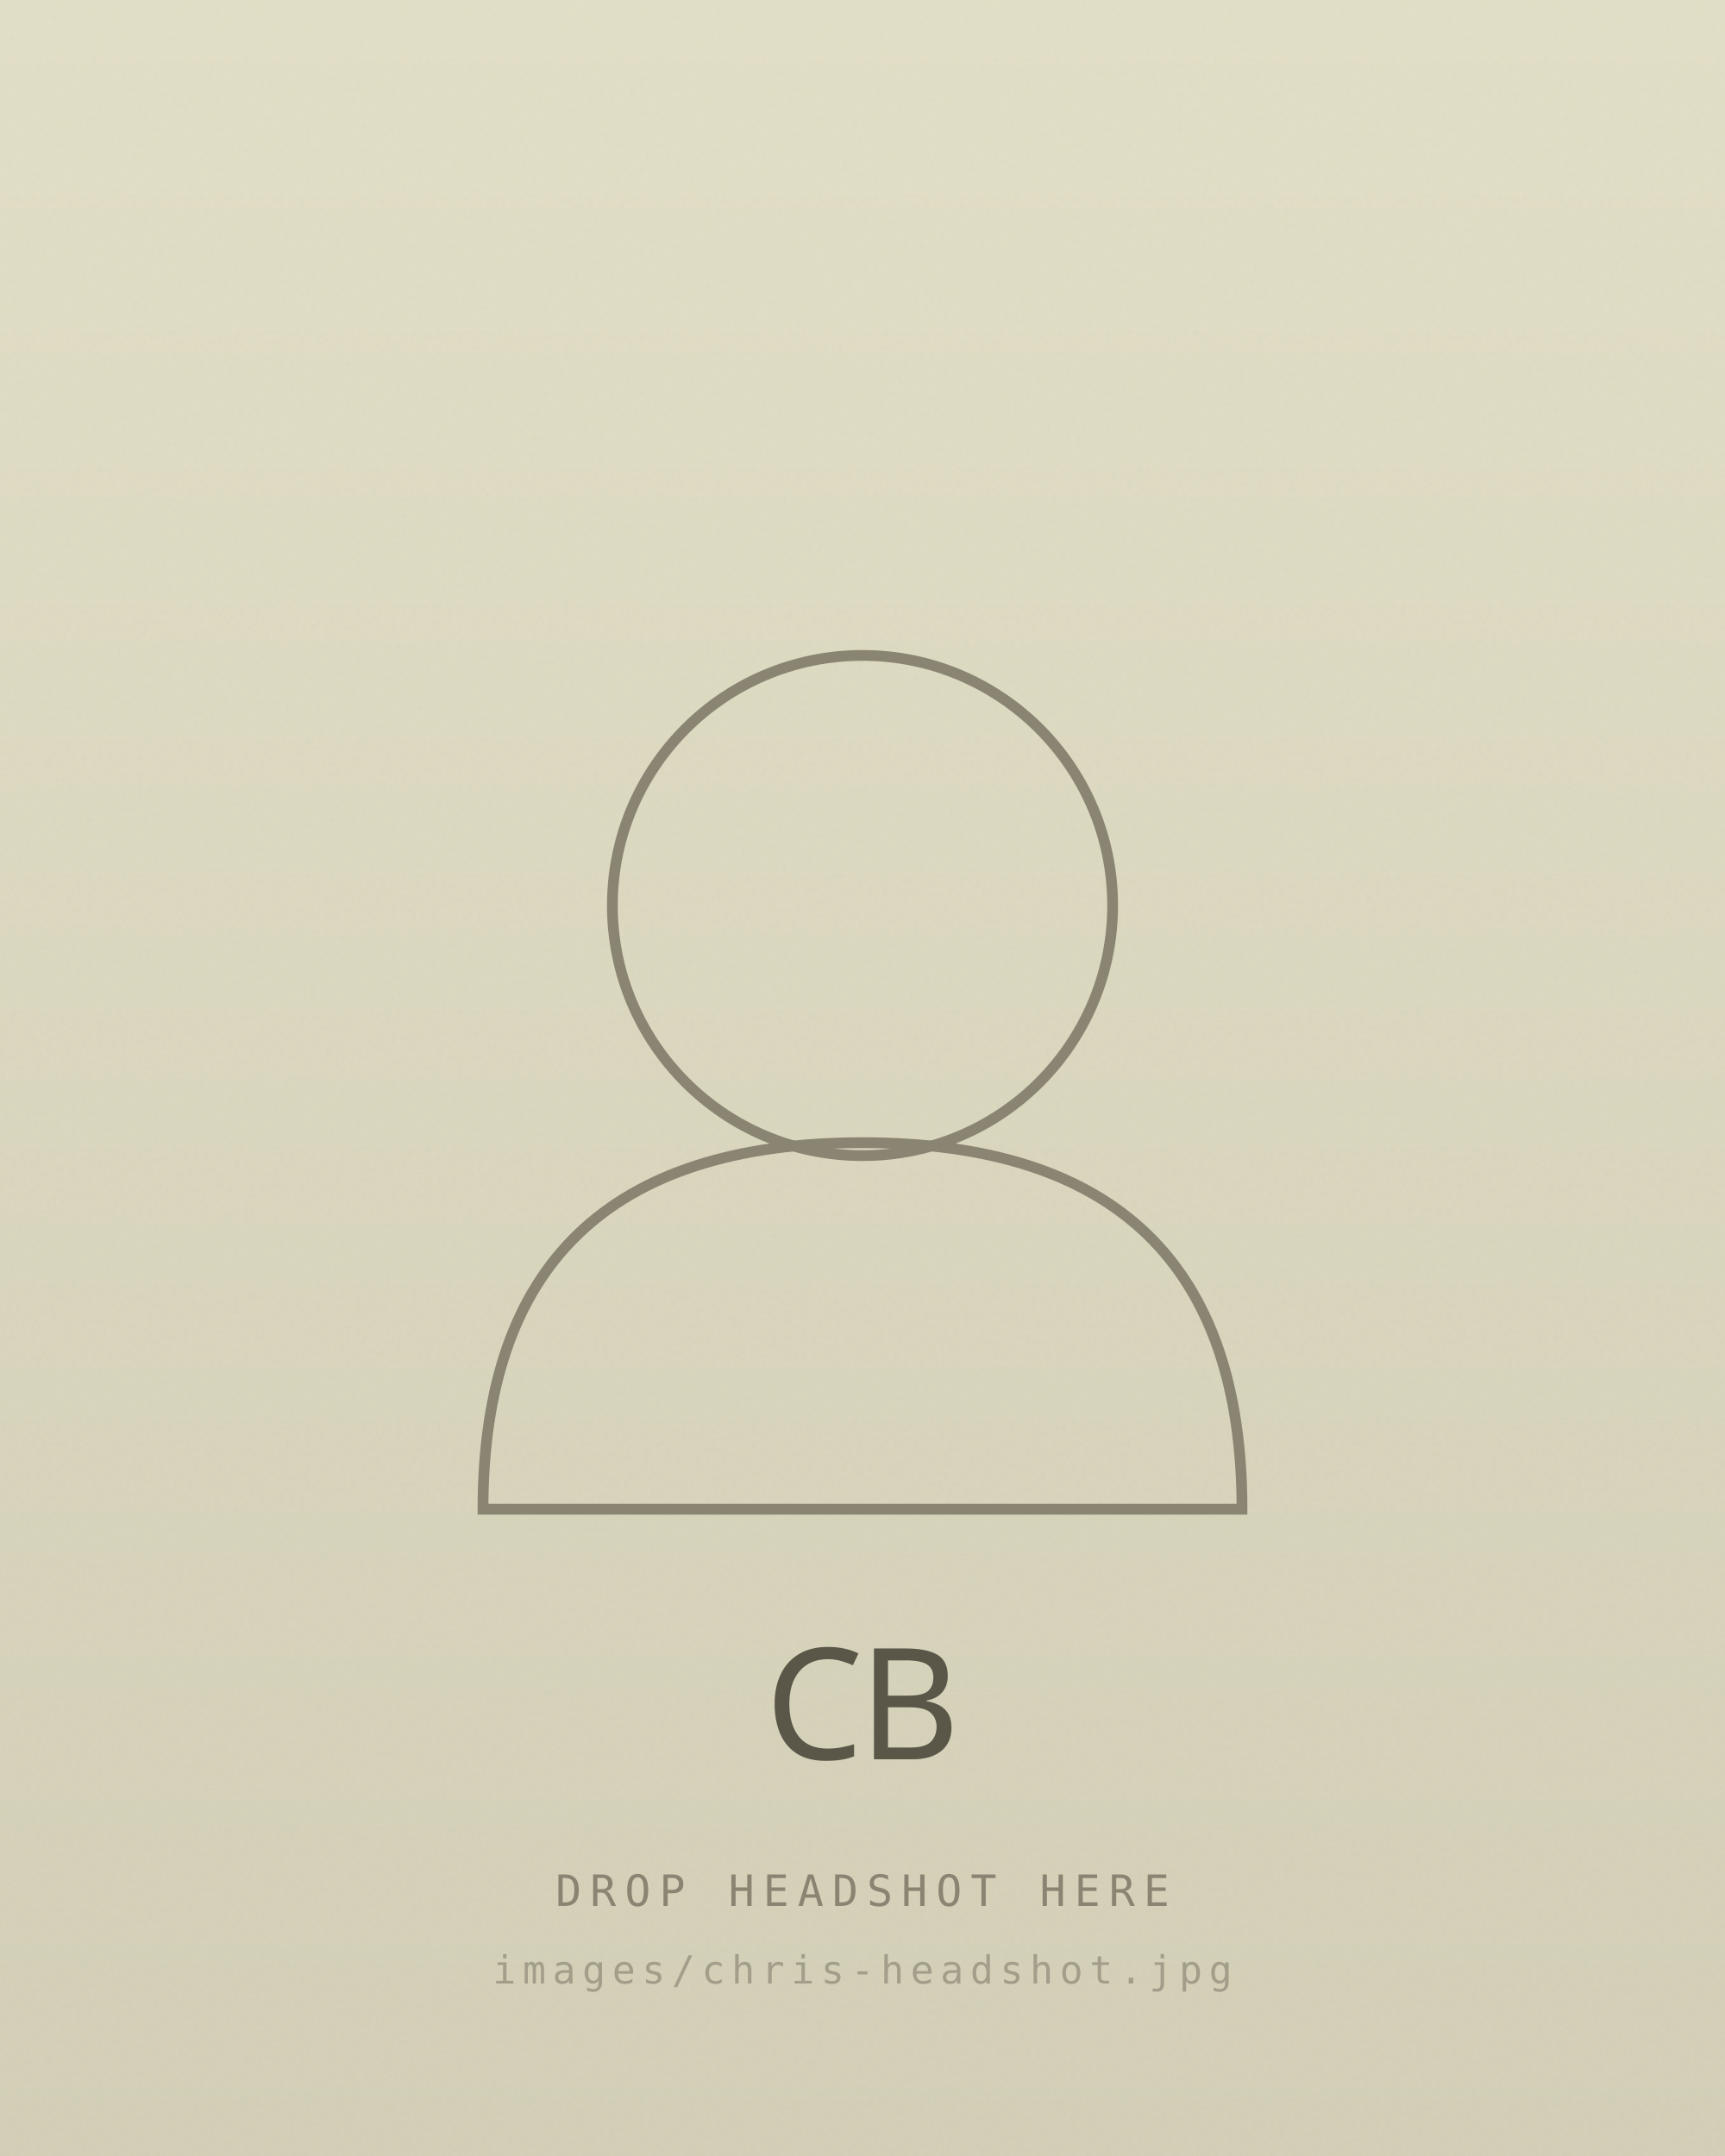
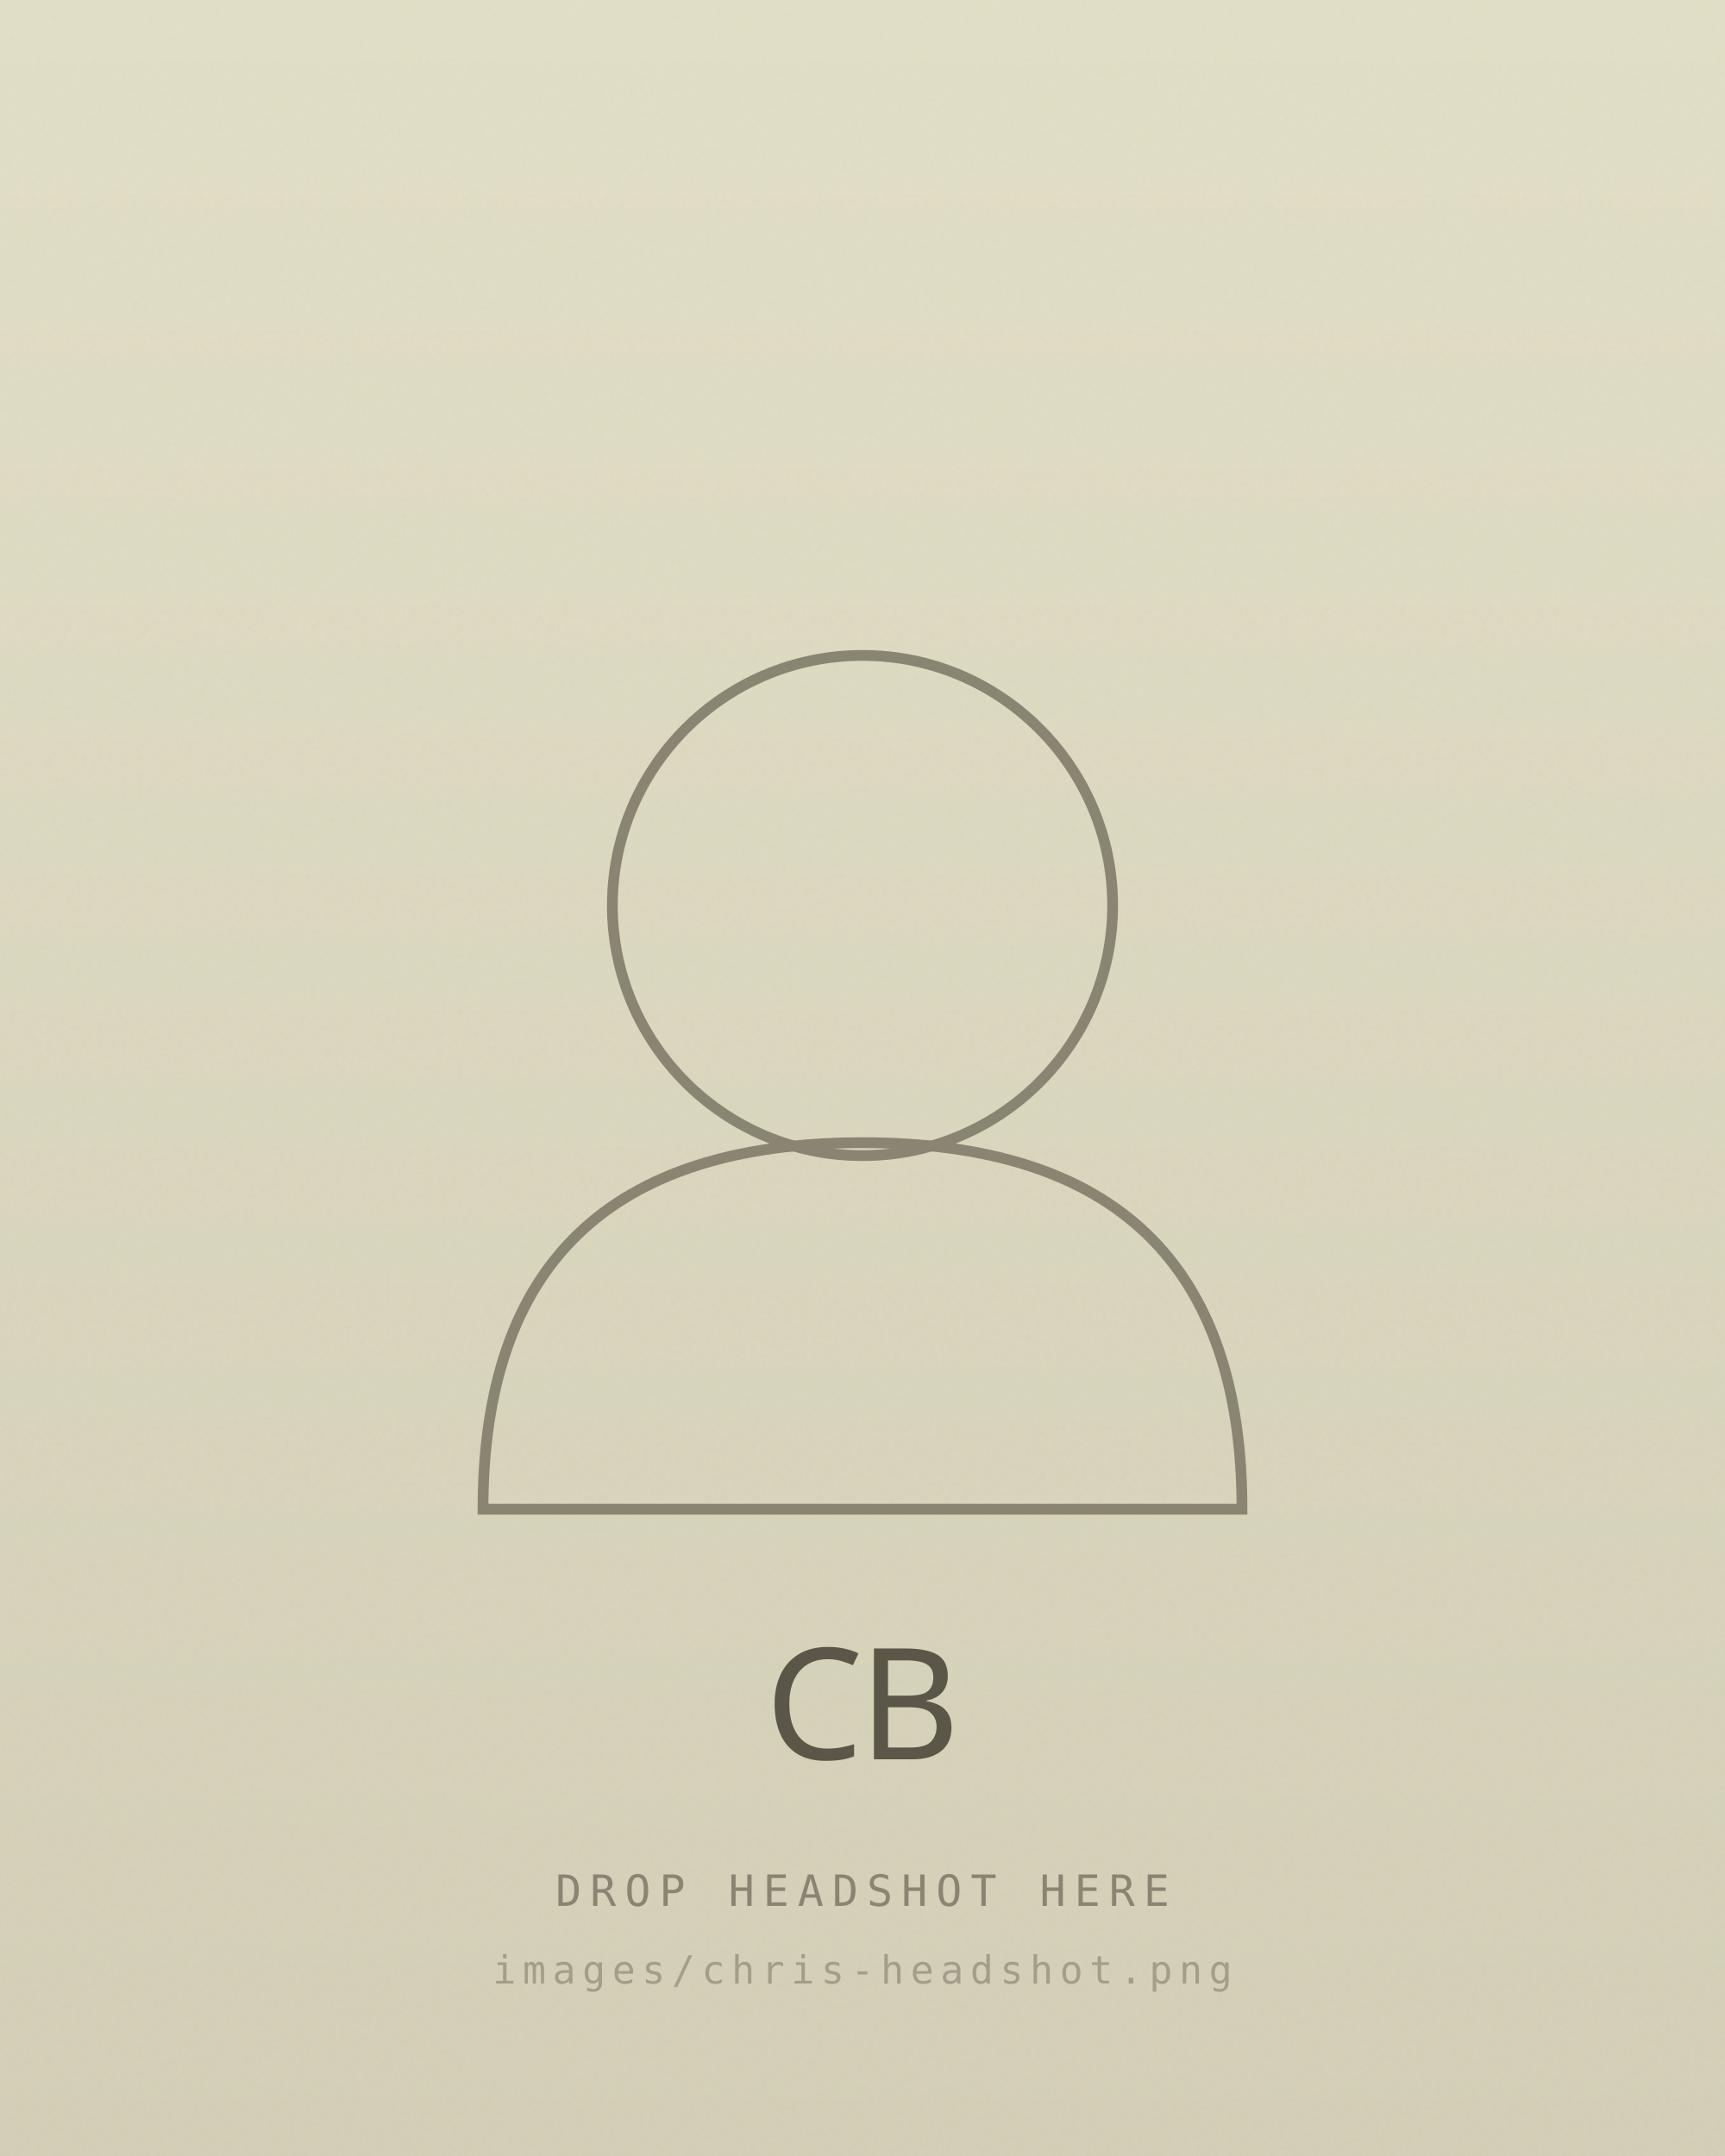
<svg xmlns="http://www.w3.org/2000/svg" viewBox="0 0 400 500" preserveAspectRatio="xMidYMid slice">
  <defs>
    <linearGradient id="bg" x1="0%" y1="0%" x2="0%" y2="100%">
      <stop offset="0%" stop-color="#e3e0c8" />
      <stop offset="100%" stop-color="#d4d0b8" />
    </linearGradient>
    <filter id="grain">
      <feTurbulence type="fractalNoise" baseFrequency="0.85" numOctaves="2" />
      <feColorMatrix values="0 0 0 0 0.3 0 0 0 0 0.25 0 0 0 0 0.15 0 0 0 0.08 0" />
    </filter>
  </defs>
  <rect width="400" height="500" fill="url(#bg)" />
  <rect width="400" height="500" filter="url(#grain)" opacity="0.6" />
  <g transform="translate(200,210)">
    <circle r="58" fill="none" stroke="#8a8472" stroke-width="2.5" />
    <path d="M -88,140 Q -88,55 0,55 Q 88,55 88,140 Z" fill="none" stroke="#8a8472" stroke-width="2.5" />
  </g>
  <text x="200" y="408" text-anchor="middle" font-family="Archivo Black, sans-serif" font-size="36" fill="#5a5648" letter-spacing="-1">CB</text>
  <text x="200" y="442" text-anchor="middle" font-family="JetBrains Mono, monospace" font-size="10" fill="#8a8472" letter-spacing="2">DROP HEADSHOT HERE</text>
-   <text x="200" y="460" text-anchor="middle" font-family="JetBrains Mono, monospace" font-size="9" fill="#a39e8a" letter-spacing="1.5">images/chris-headshot.jpg</text>
+   <text x="200" y="460" text-anchor="middle" font-family="JetBrains Mono, monospace" font-size="9" fill="#a39e8a" letter-spacing="1.5">images/chris-headshot.png</text>
</svg>
